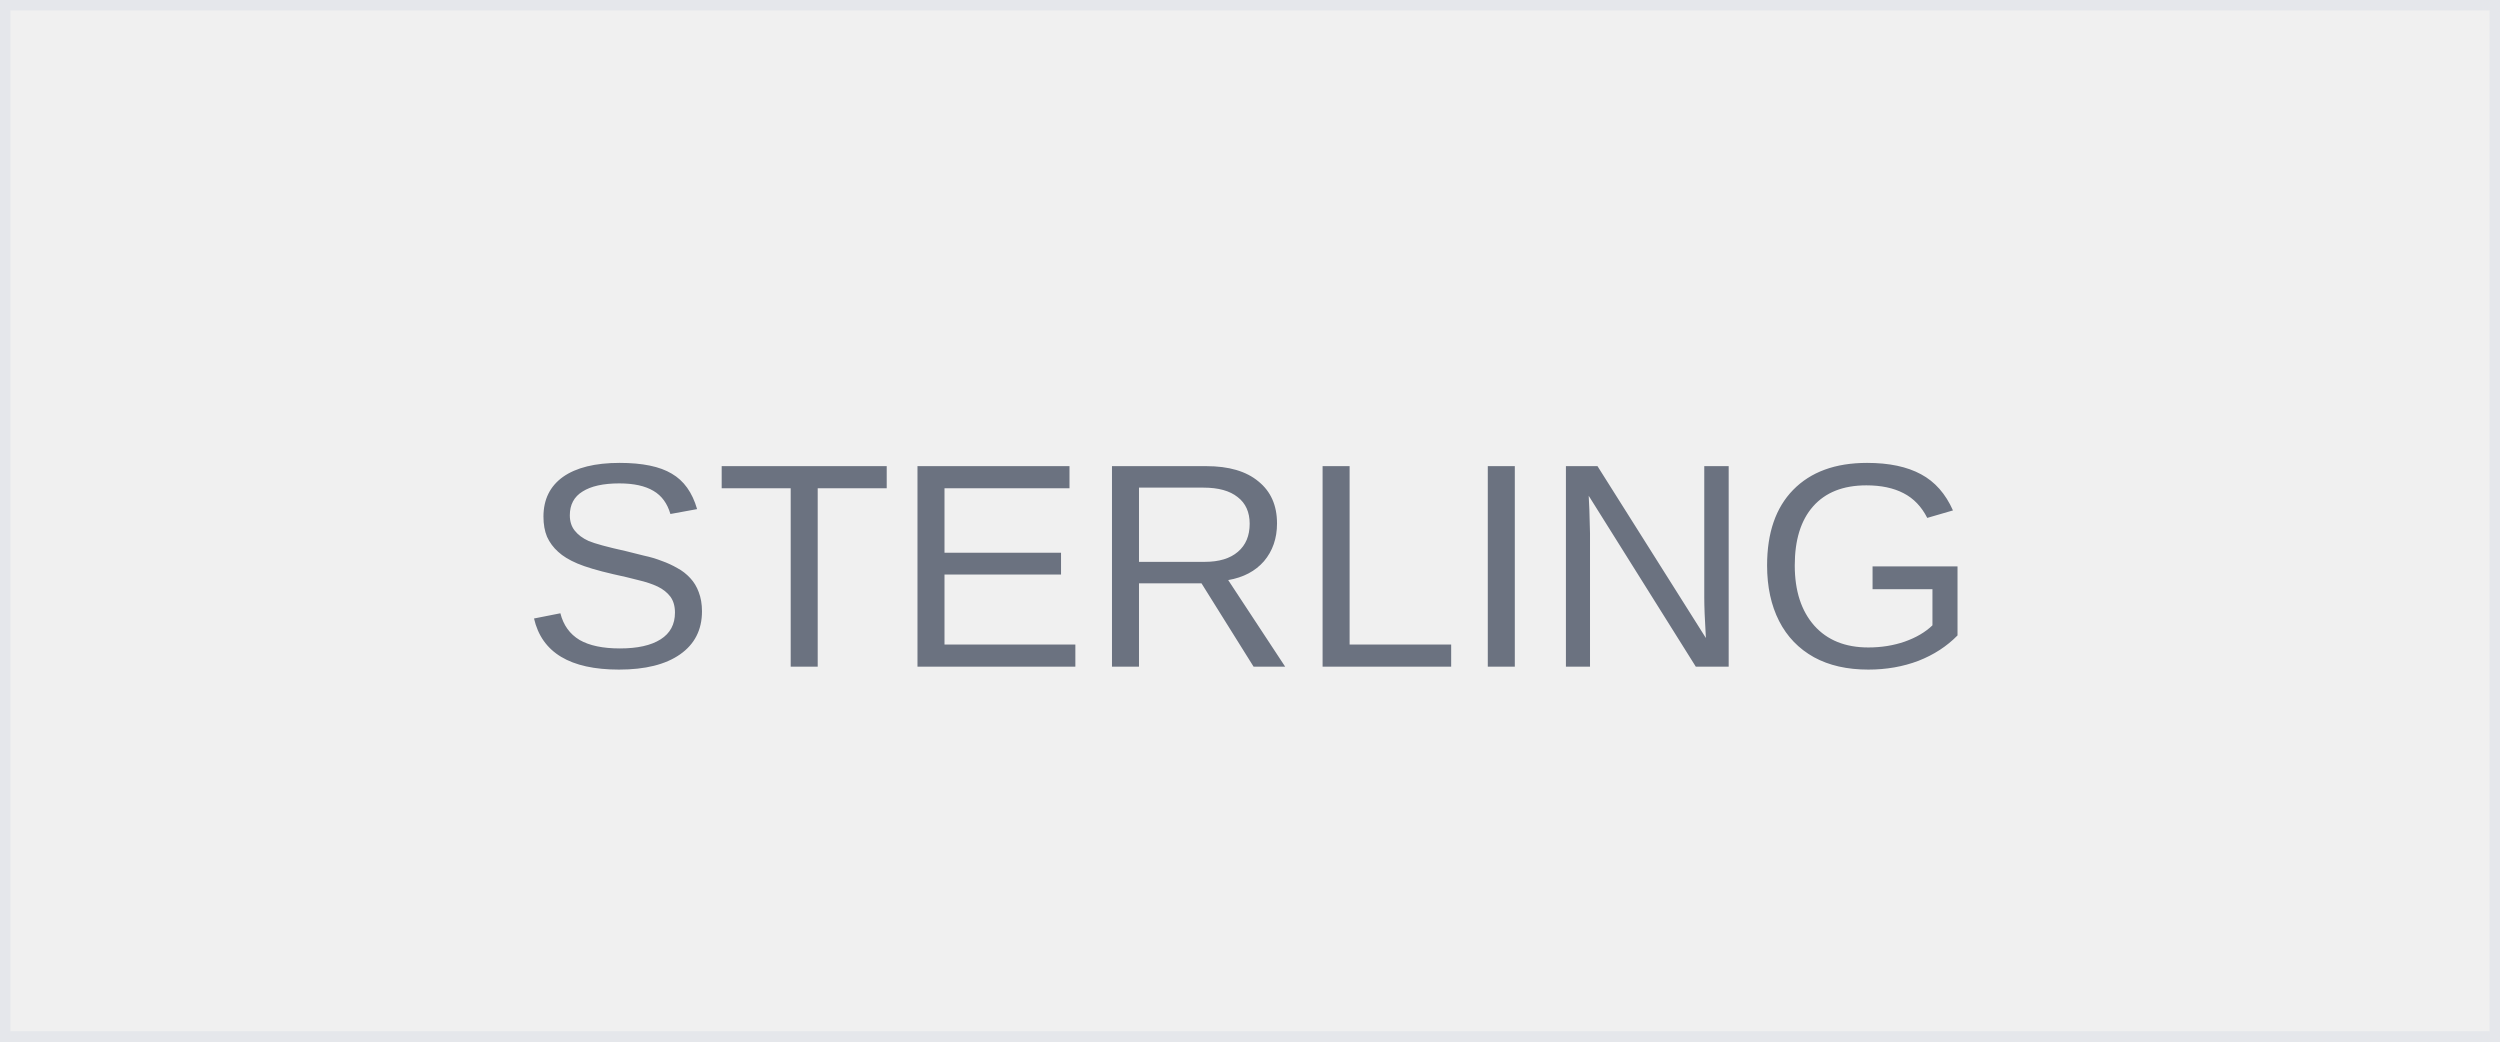
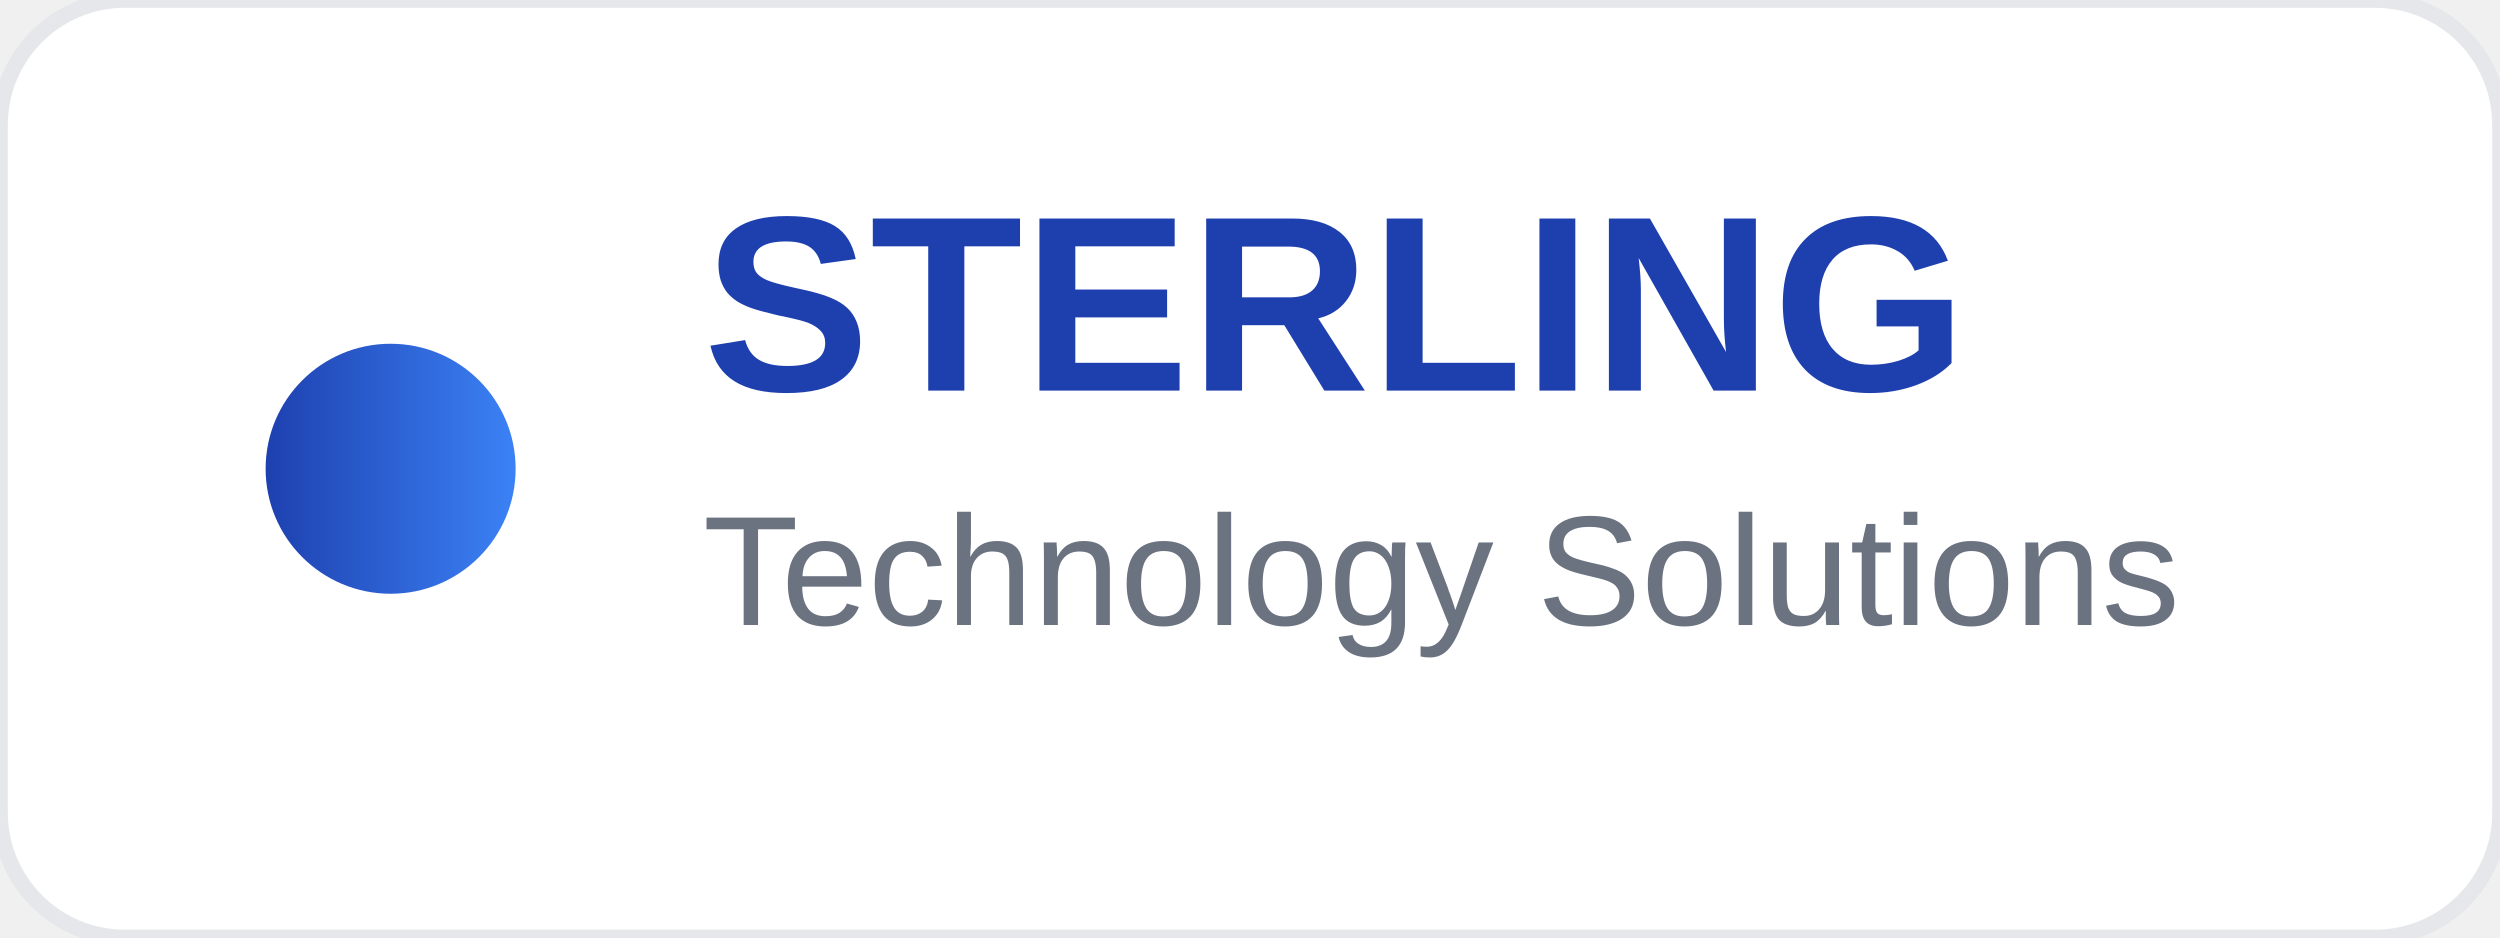
- <svg xmlns="http://www.w3.org/2000/svg" width="120" height="50">
-   <rect width="120" height="50" fill="none" stroke="#e5e7eb" stroke-width="1" />
-   <text x="60" y="32" font-family="Arial, sans-serif" font-size="14" text-anchor="middle" fill="#6b7280">
+ <svg xmlns="http://www.w3.org/2000/svg" width="160" height="60">
+   <defs>
+     <linearGradient id="sterlingGrad" x1="0%" y1="0%" x2="100%" y2="0%">
+       <stop offset="0%" style="stop-color:#1e40af;stop-opacity:1" />
+       <stop offset="100%" style="stop-color:#3b82f6;stop-opacity:1" />
+     </linearGradient>
+   </defs>
+   <rect width="160" height="60" rx="8" fill="white" stroke="#e5e7eb" stroke-width="1" />
+   <circle cx="25" cy="30" r="8" fill="url(#sterlingGrad)" />
+   <text x="45" y="25" font-family="'Arial', sans-serif" font-size="16" font-weight="bold" fill="#1e40af">
    STERLING
  </text>
+   <text x="45" y="40" font-family="'Arial', sans-serif" font-size="10" fill="#6b7280">
+     Technology Solutions
+   </text>
</svg>
